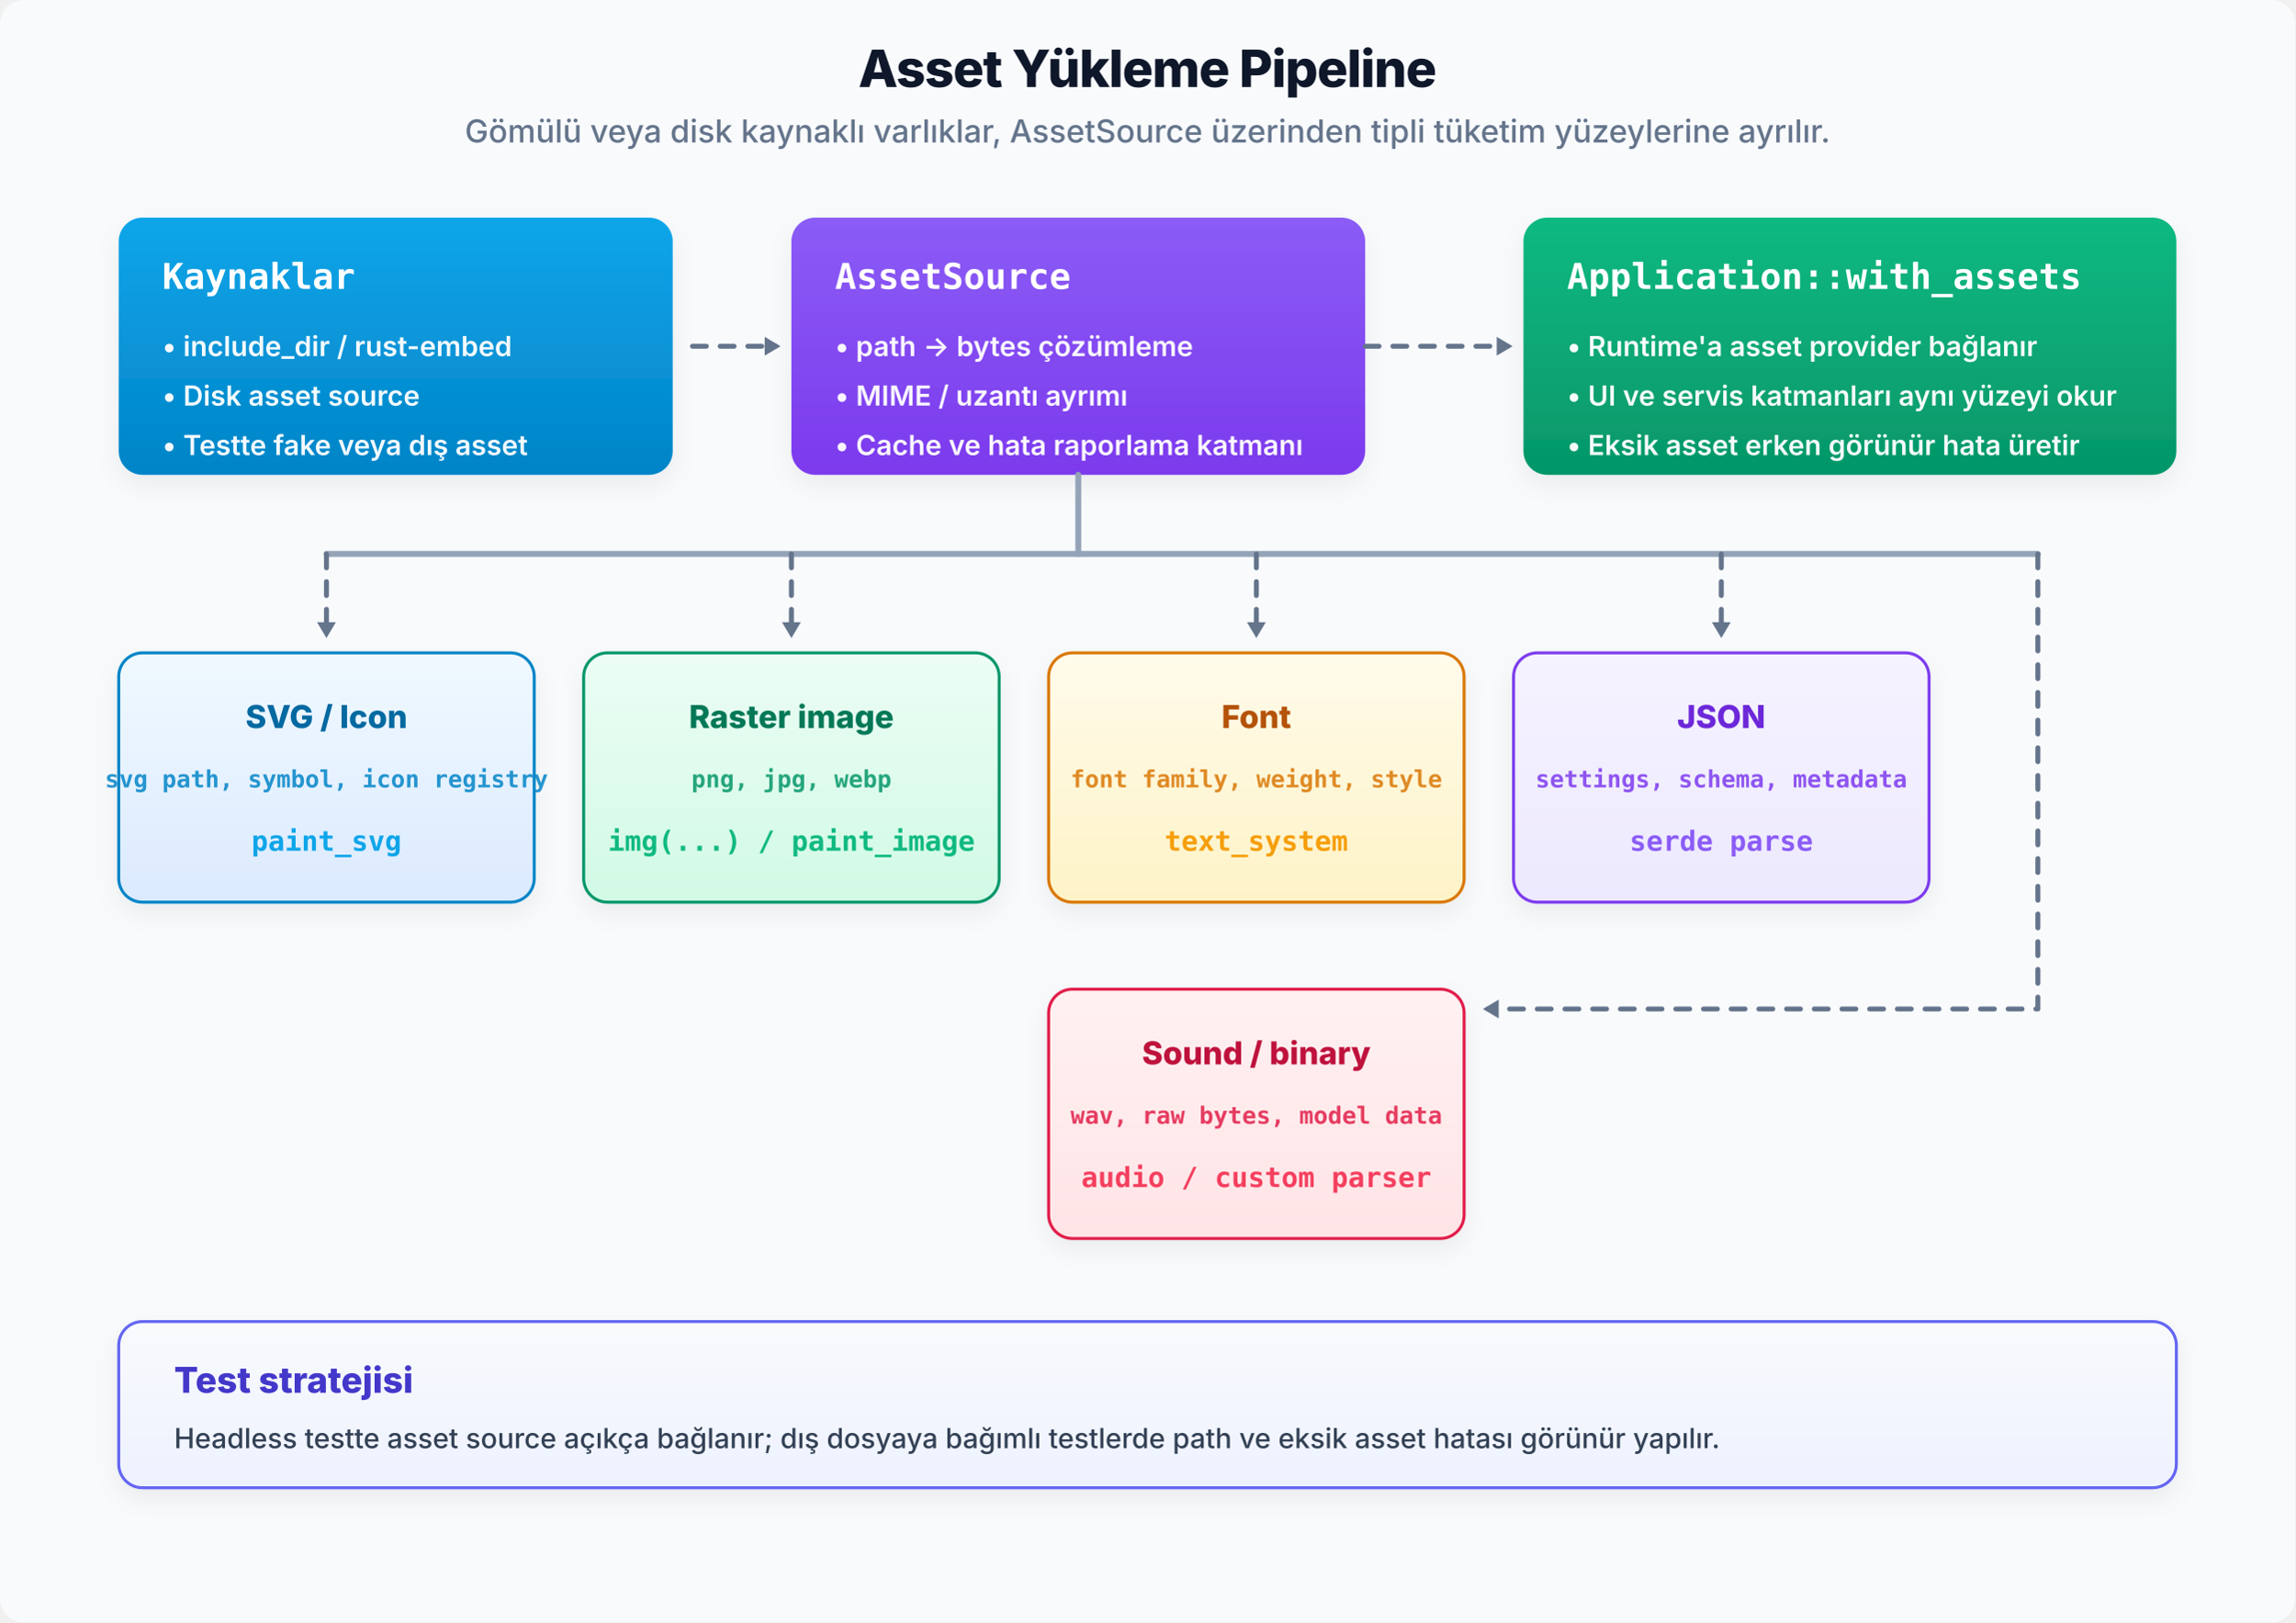
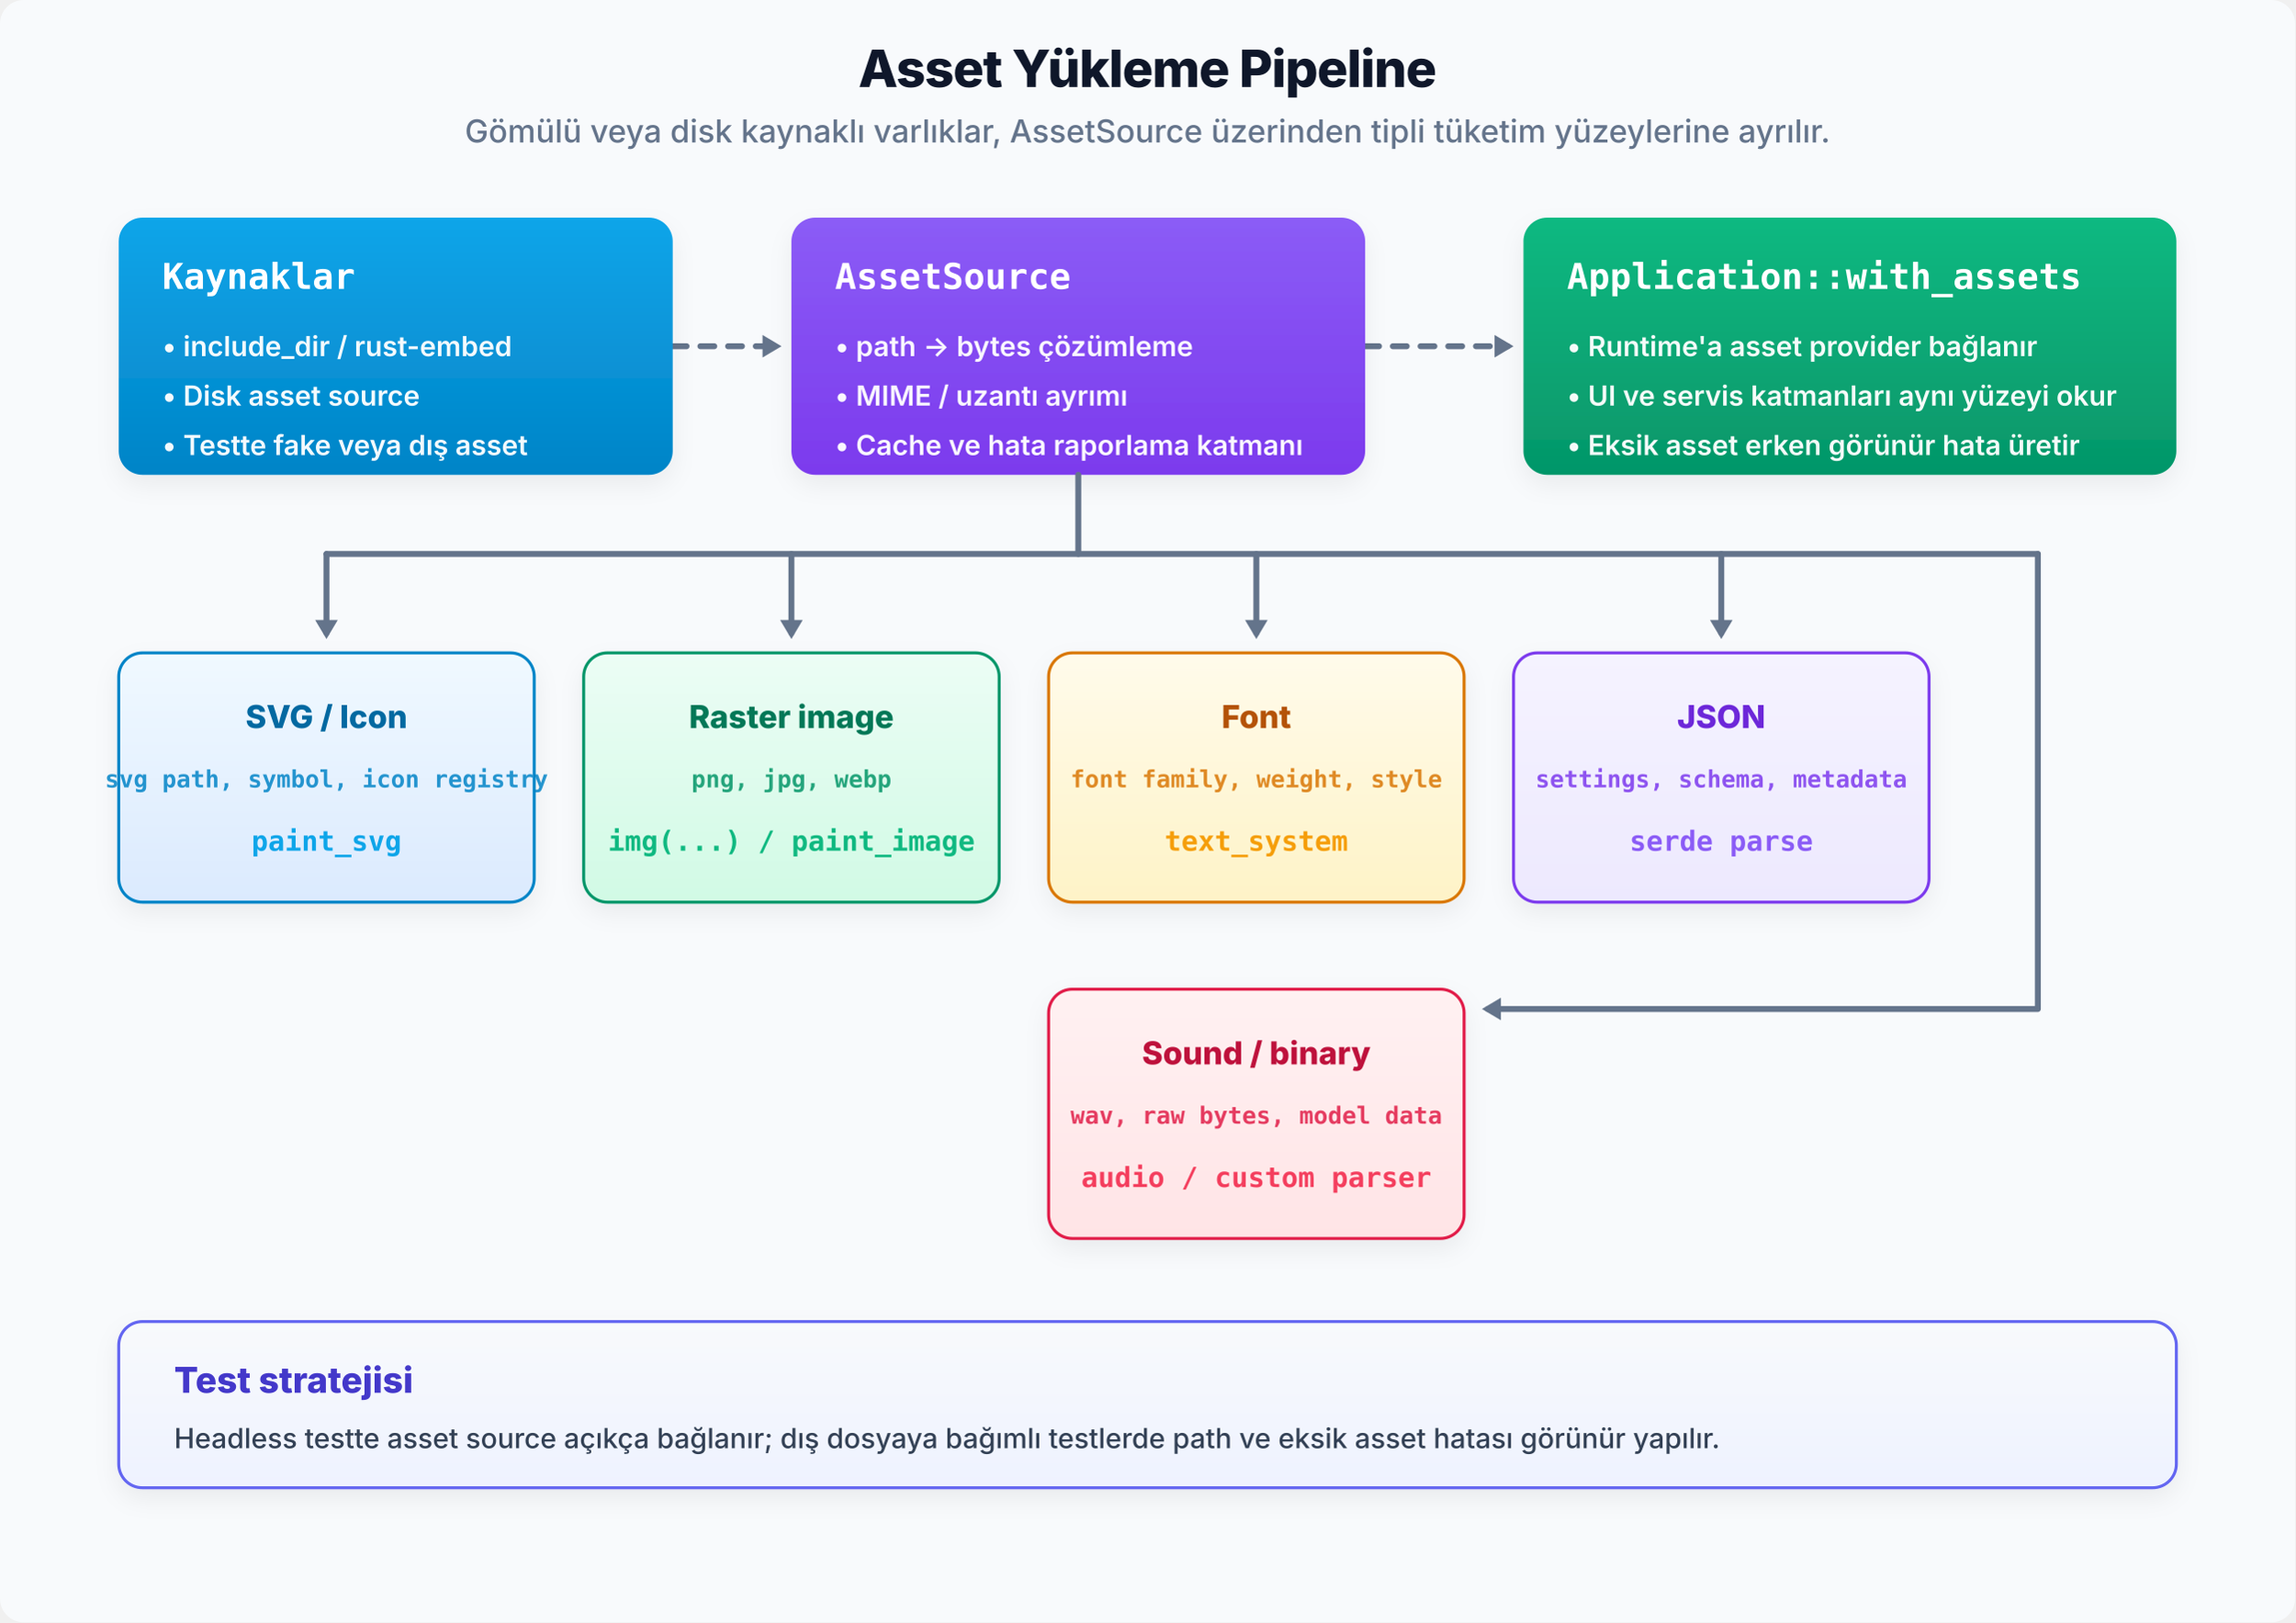
<svg xmlns="http://www.w3.org/2000/svg" viewBox="0 0 1160 820">
  <defs>
    <filter id="shadow" x="-20%" y="-20%" width="140%" height="140%">
      <feDropShadow dx="0" dy="5" stdDeviation="6" flood-color="#0f172a" flood-opacity="0.06" />
    </filter>
    <marker id="arrow" viewBox="0 0 1 1" refX="0.6" refY="0" markerWidth="1" markerHeight="1" orient="auto-start-reverse" overflow="visible" preserveAspectRatio="xMidYMid">
      <path d="M 1.6 0 L -1.6 1.9 L -1.6 -1.9 Z" fill="#64748b" />
    </marker>
    <linearGradient id="g-sky" x1="0" y1="0" x2="0" y2="1">
      <stop offset="0" stop-color="#0ea5e9" />
      <stop offset="1" stop-color="#0284c7" />
    </linearGradient>
    <linearGradient id="g-violet" x1="0" y1="0" x2="0" y2="1">
      <stop offset="0" stop-color="#8b5cf6" />
      <stop offset="1" stop-color="#7c3aed" />
    </linearGradient>
    <linearGradient id="g-green" x1="0" y1="0" x2="0" y2="1">
      <stop offset="0" stop-color="#10b981" />
      <stop offset="1" stop-color="#059669" />
    </linearGradient>
    <linearGradient id="p-sky" x1="0" y1="0" x2="0" y2="1">
      <stop offset="0" stop-color="#f0f9ff" />
      <stop offset="1" stop-color="#dbeafe" />
    </linearGradient>
    <linearGradient id="p-green" x1="0" y1="0" x2="0" y2="1">
      <stop offset="0" stop-color="#ecfdf5" />
      <stop offset="1" stop-color="#d1fae5" />
    </linearGradient>
    <linearGradient id="p-amber" x1="0" y1="0" x2="0" y2="1">
      <stop offset="0" stop-color="#fffbeb" />
      <stop offset="1" stop-color="#fef3c7" />
    </linearGradient>
    <linearGradient id="p-violet" x1="0" y1="0" x2="0" y2="1">
      <stop offset="0" stop-color="#f5f3ff" />
      <stop offset="1" stop-color="#ede9fe" />
    </linearGradient>
    <linearGradient id="p-rose" x1="0" y1="0" x2="0" y2="1">
      <stop offset="0" stop-color="#fff1f2" />
      <stop offset="1" stop-color="#ffe4e6" />
    </linearGradient>
    <linearGradient id="p-indigo" x1="0" y1="0" x2="0" y2="1">
      <stop offset="0" stop-color="#f8fafc" />
      <stop offset="1" stop-color="#eef2ff" />
    </linearGradient>
    <style>
      .title { font: 800 26px system-ui, -apple-system, sans-serif; fill: #0f172a; letter-spacing: -0.5px; text-anchor: middle; }
      .sub { font: 500 16px system-ui, -apple-system, sans-serif; fill: #64748b; text-anchor: middle; }

      .c-title { font: 800 18px ui-monospace, SFMono-Regular, monospace; fill: #ffffff; }
      .c-body { font: 600 14px system-ui, -apple-system, sans-serif; fill: #ffffff; opacity: 0.95; }

      .l-title { font: 800 16px system-ui, -apple-system, sans-serif; text-anchor: middle; }
      .l-sub { font: 600 12px ui-monospace, SFMono-Regular, monospace; text-anchor: middle; opacity: 0.85; }
      .l-mono { font: 700 14px ui-monospace, SFMono-Regular, monospace; text-anchor: middle; }

      .note-title { font: 800 18px system-ui, -apple-system, sans-serif; }
      .note-body { font: 500 14px system-ui, -apple-system, sans-serif; }

-       .arrow-line { stroke: #64748b; stroke-width: 2.5; fill: none; marker-end: url(#arrow); stroke-linecap: round; stroke-linejoin: round; }
-       .bus-line { stroke: #94a3b8; stroke-width: 3; fill: none; stroke-linecap: round; stroke-linejoin: round; }
+       .arrow-line { stroke: #64748b; stroke-width: 3; fill: none; marker-end: url(#arrow); stroke-linecap: round; stroke-linejoin: round; }
+       .bus-line { stroke: #64748b; stroke-width: 3; fill: none; stroke-linecap: round; stroke-linejoin: round; }

      /* Akış canlandırması: kaynaktan tüketiciye akan kesik çizgi */
      .flow { stroke-dasharray: 7 7; animation: flow 9s linear infinite; }
      @keyframes flow { 0% { stroke-dashoffset: 0; } 100% { stroke-dashoffset: -56; } }

      @media (prefers-reduced-motion: reduce) {
        .flow { animation: none; }
      }
    </style>
  </defs>
  <rect width="100%" height="100%" rx="12" fill="#f8fafc" />
  <text x="580" y="44" class="title">Asset Yükleme Pipeline</text>
  <text x="580" y="72" class="sub">Gömülü veya disk kaynaklı varlıklar, AssetSource üzerinden tipli tüketim yüzeylerine ayrılır.</text>
+   <path d="M 340 175 H 392" class="arrow-line flow" />
  <g transform="translate(60, 110)">
    <rect width="280" height="130" rx="12" fill="url(#g-sky)" filter="url(#shadow)" />
    <text x="22" y="36" class="c-title">Kaynaklar</text>
    <text x="22" y="70" class="c-body">• include_dir / rust-embed</text>
    <text x="22" y="95" class="c-body">• Disk asset source</text>
    <text x="22" y="120" class="c-body">• Testte fake veya dış asset</text>
  </g>
-   <path d="M 350 175 H 392" class="arrow-line flow" />
+   <path d="M 690 175 H 762" class="arrow-line flow" />
  <g transform="translate(400, 110)">
    <rect width="290" height="130" rx="12" fill="url(#g-violet)" filter="url(#shadow)" />
    <text x="22" y="36" class="c-title">AssetSource</text>
    <text x="22" y="70" class="c-body">• path -&gt; bytes çözümleme</text>
    <text x="22" y="95" class="c-body">• MIME / uzantı ayrımı</text>
    <text x="22" y="120" class="c-body">• Cache ve hata raporlama katmanı</text>
  </g>
-   <path d="M 690 175 H 762" class="arrow-line flow" />
  <g transform="translate(770, 110)">
    <rect width="330" height="130" rx="12" fill="url(#g-green)" filter="url(#shadow)" />
    <text x="22" y="36" class="c-title">Application::with_assets</text>
    <text x="22" y="70" class="c-body">• Runtime'a asset provider bağlanır</text>
    <text x="22" y="95" class="c-body">• UI ve servis katmanları aynı yüzeyi okur</text>
    <text x="22" y="120" class="c-body">• Eksik asset erken görünür hata üretir</text>
  </g>
  <path d="M 545 240 V 280" class="bus-line" />
  <path d="M 165 280 H 1030" class="bus-line" />
-   <path d="M 165 280 V 320" class="arrow-line flow" />
-   <path d="M 400 280 V 320" class="arrow-line flow" />
-   <path d="M 635 280 V 320" class="arrow-line flow" />
-   <path d="M 870 280 V 320" class="arrow-line flow" />
-   <path d="M 1030 280 V 510 H 752" class="arrow-line flow" />
+   <path d="M 165 280 V 320" class="arrow-line" />
+   <path d="M 400 280 V 320" class="arrow-line" />
+   <path d="M 635 280 V 320" class="arrow-line" />
+   <path d="M 870 280 V 320" class="arrow-line" />
+   <path d="M 1030 280 V 510 H 752" class="arrow-line" />
  <g transform="translate(60, 330)">
    <rect width="210" height="126" rx="12" fill="url(#p-sky)" stroke="#0284c7" stroke-width="1.5" filter="url(#shadow)" />
    <text x="105" y="38" class="l-title" style="fill:#0369a1">SVG / Icon</text>
    <text x="105" y="68" class="l-sub" style="fill:#0284c7">svg path, symbol, icon registry</text>
    <text x="105" y="100" class="l-mono" style="fill:#0ea5e9">paint_svg</text>
  </g>
  <g transform="translate(295, 330)">
    <rect width="210" height="126" rx="12" fill="url(#p-green)" stroke="#059669" stroke-width="1.5" filter="url(#shadow)" />
    <text x="105" y="38" class="l-title" style="fill:#047857">Raster image</text>
    <text x="105" y="68" class="l-sub" style="fill:#059669">png, jpg, webp</text>
    <text x="105" y="100" class="l-mono" style="fill:#10b981">img(...) / paint_image</text>
  </g>
  <g transform="translate(530, 330)">
    <rect width="210" height="126" rx="12" fill="url(#p-amber)" stroke="#d97706" stroke-width="1.5" filter="url(#shadow)" />
    <text x="105" y="38" class="l-title" style="fill:#b45309">Font</text>
    <text x="105" y="68" class="l-sub" style="fill:#d97706">font family, weight, style</text>
    <text x="105" y="100" class="l-mono" style="fill:#f59e0b">text_system</text>
  </g>
  <g transform="translate(765, 330)">
    <rect width="210" height="126" rx="12" fill="url(#p-violet)" stroke="#7c3aed" stroke-width="1.5" filter="url(#shadow)" />
    <text x="105" y="38" class="l-title" style="fill:#6d28d9">JSON</text>
    <text x="105" y="68" class="l-sub" style="fill:#7c3aed">settings, schema, metadata</text>
    <text x="105" y="100" class="l-mono" style="fill:#8b5cf6">serde parse</text>
  </g>
  <g transform="translate(530, 500)">
    <rect width="210" height="126" rx="12" fill="url(#p-rose)" stroke="#e11d48" stroke-width="1.5" filter="url(#shadow)" />
    <text x="105" y="38" class="l-title" style="fill:#be123c">Sound / binary</text>
    <text x="105" y="68" class="l-sub" style="fill:#e11d48">wav, raw bytes, model data</text>
    <text x="105" y="100" class="l-mono" style="fill:#f43f5e">audio / custom parser</text>
  </g>
  <g transform="translate(60, 668)">
    <rect width="1040" height="84" rx="12" fill="url(#p-indigo)" stroke="#6366f1" stroke-width="1.5" filter="url(#shadow)" />
    <text x="28" y="36" class="note-title" style="fill:#4338ca">Test stratejisi</text>
    <text x="28" y="64" class="note-body" style="fill:#334155">Headless testte asset source açıkça bağlanır; dış dosyaya bağımlı testlerde path ve eksik asset hatası görünür yapılır.</text>
  </g>
</svg>
